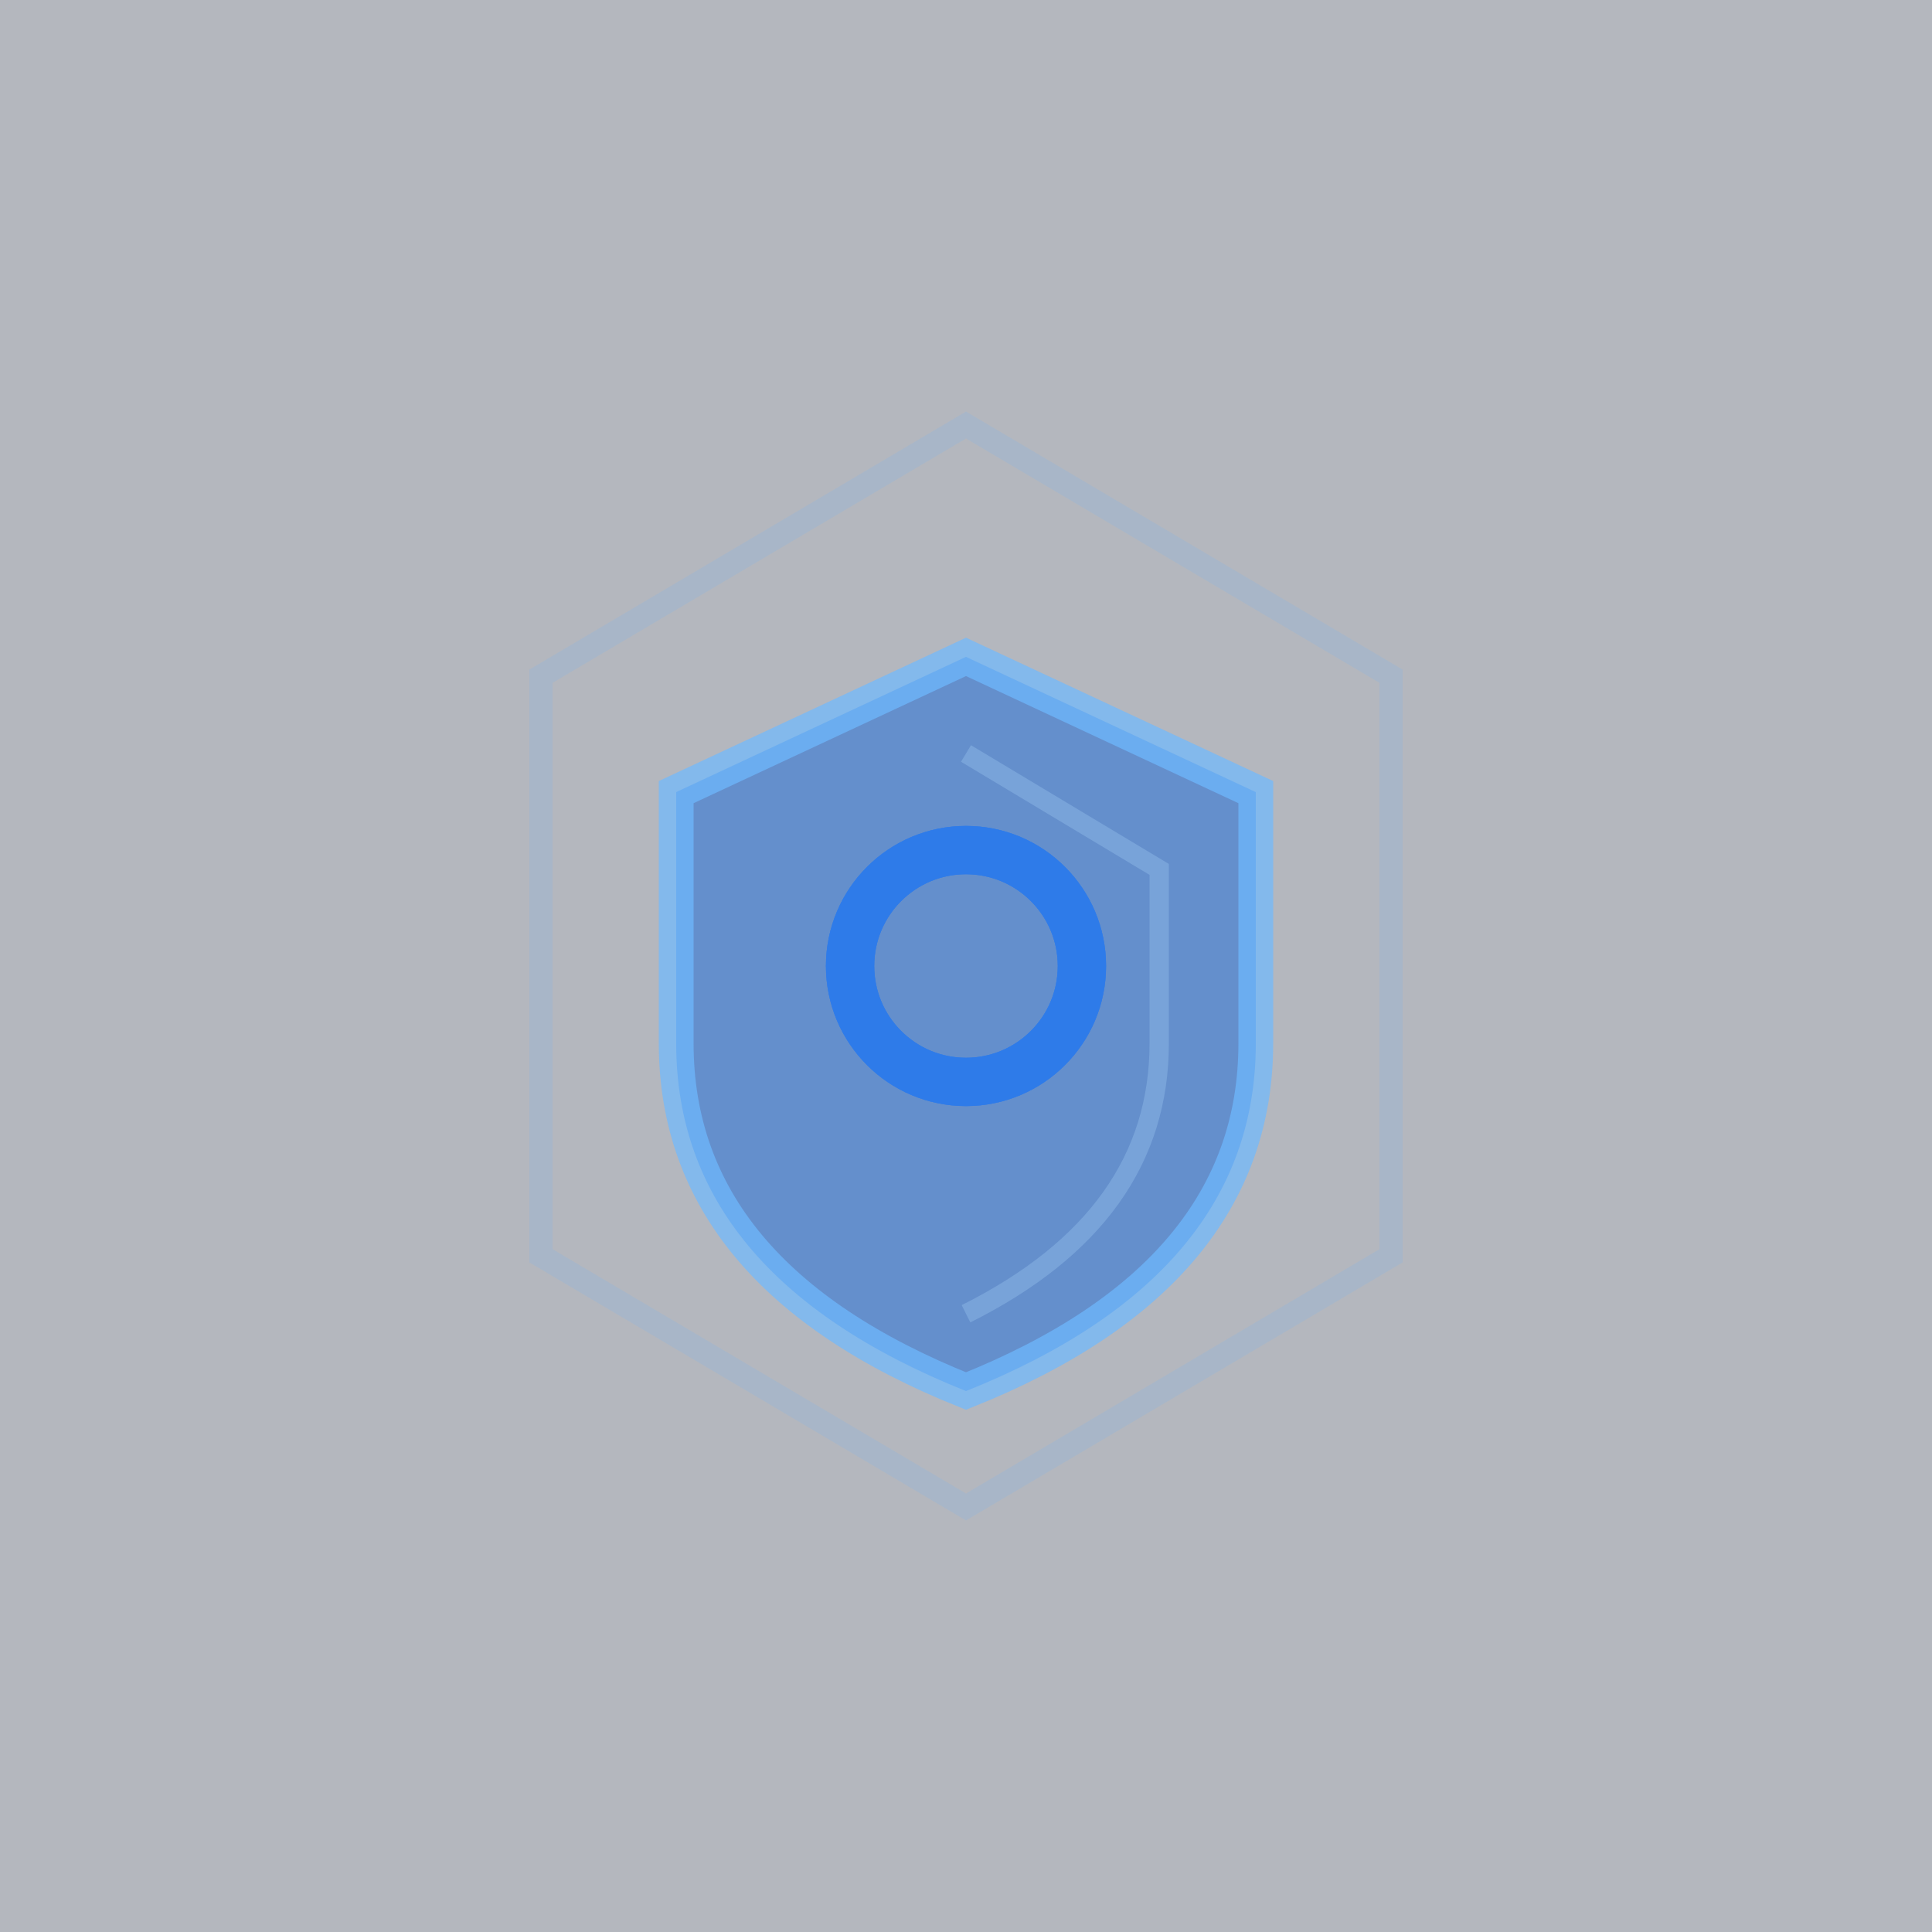
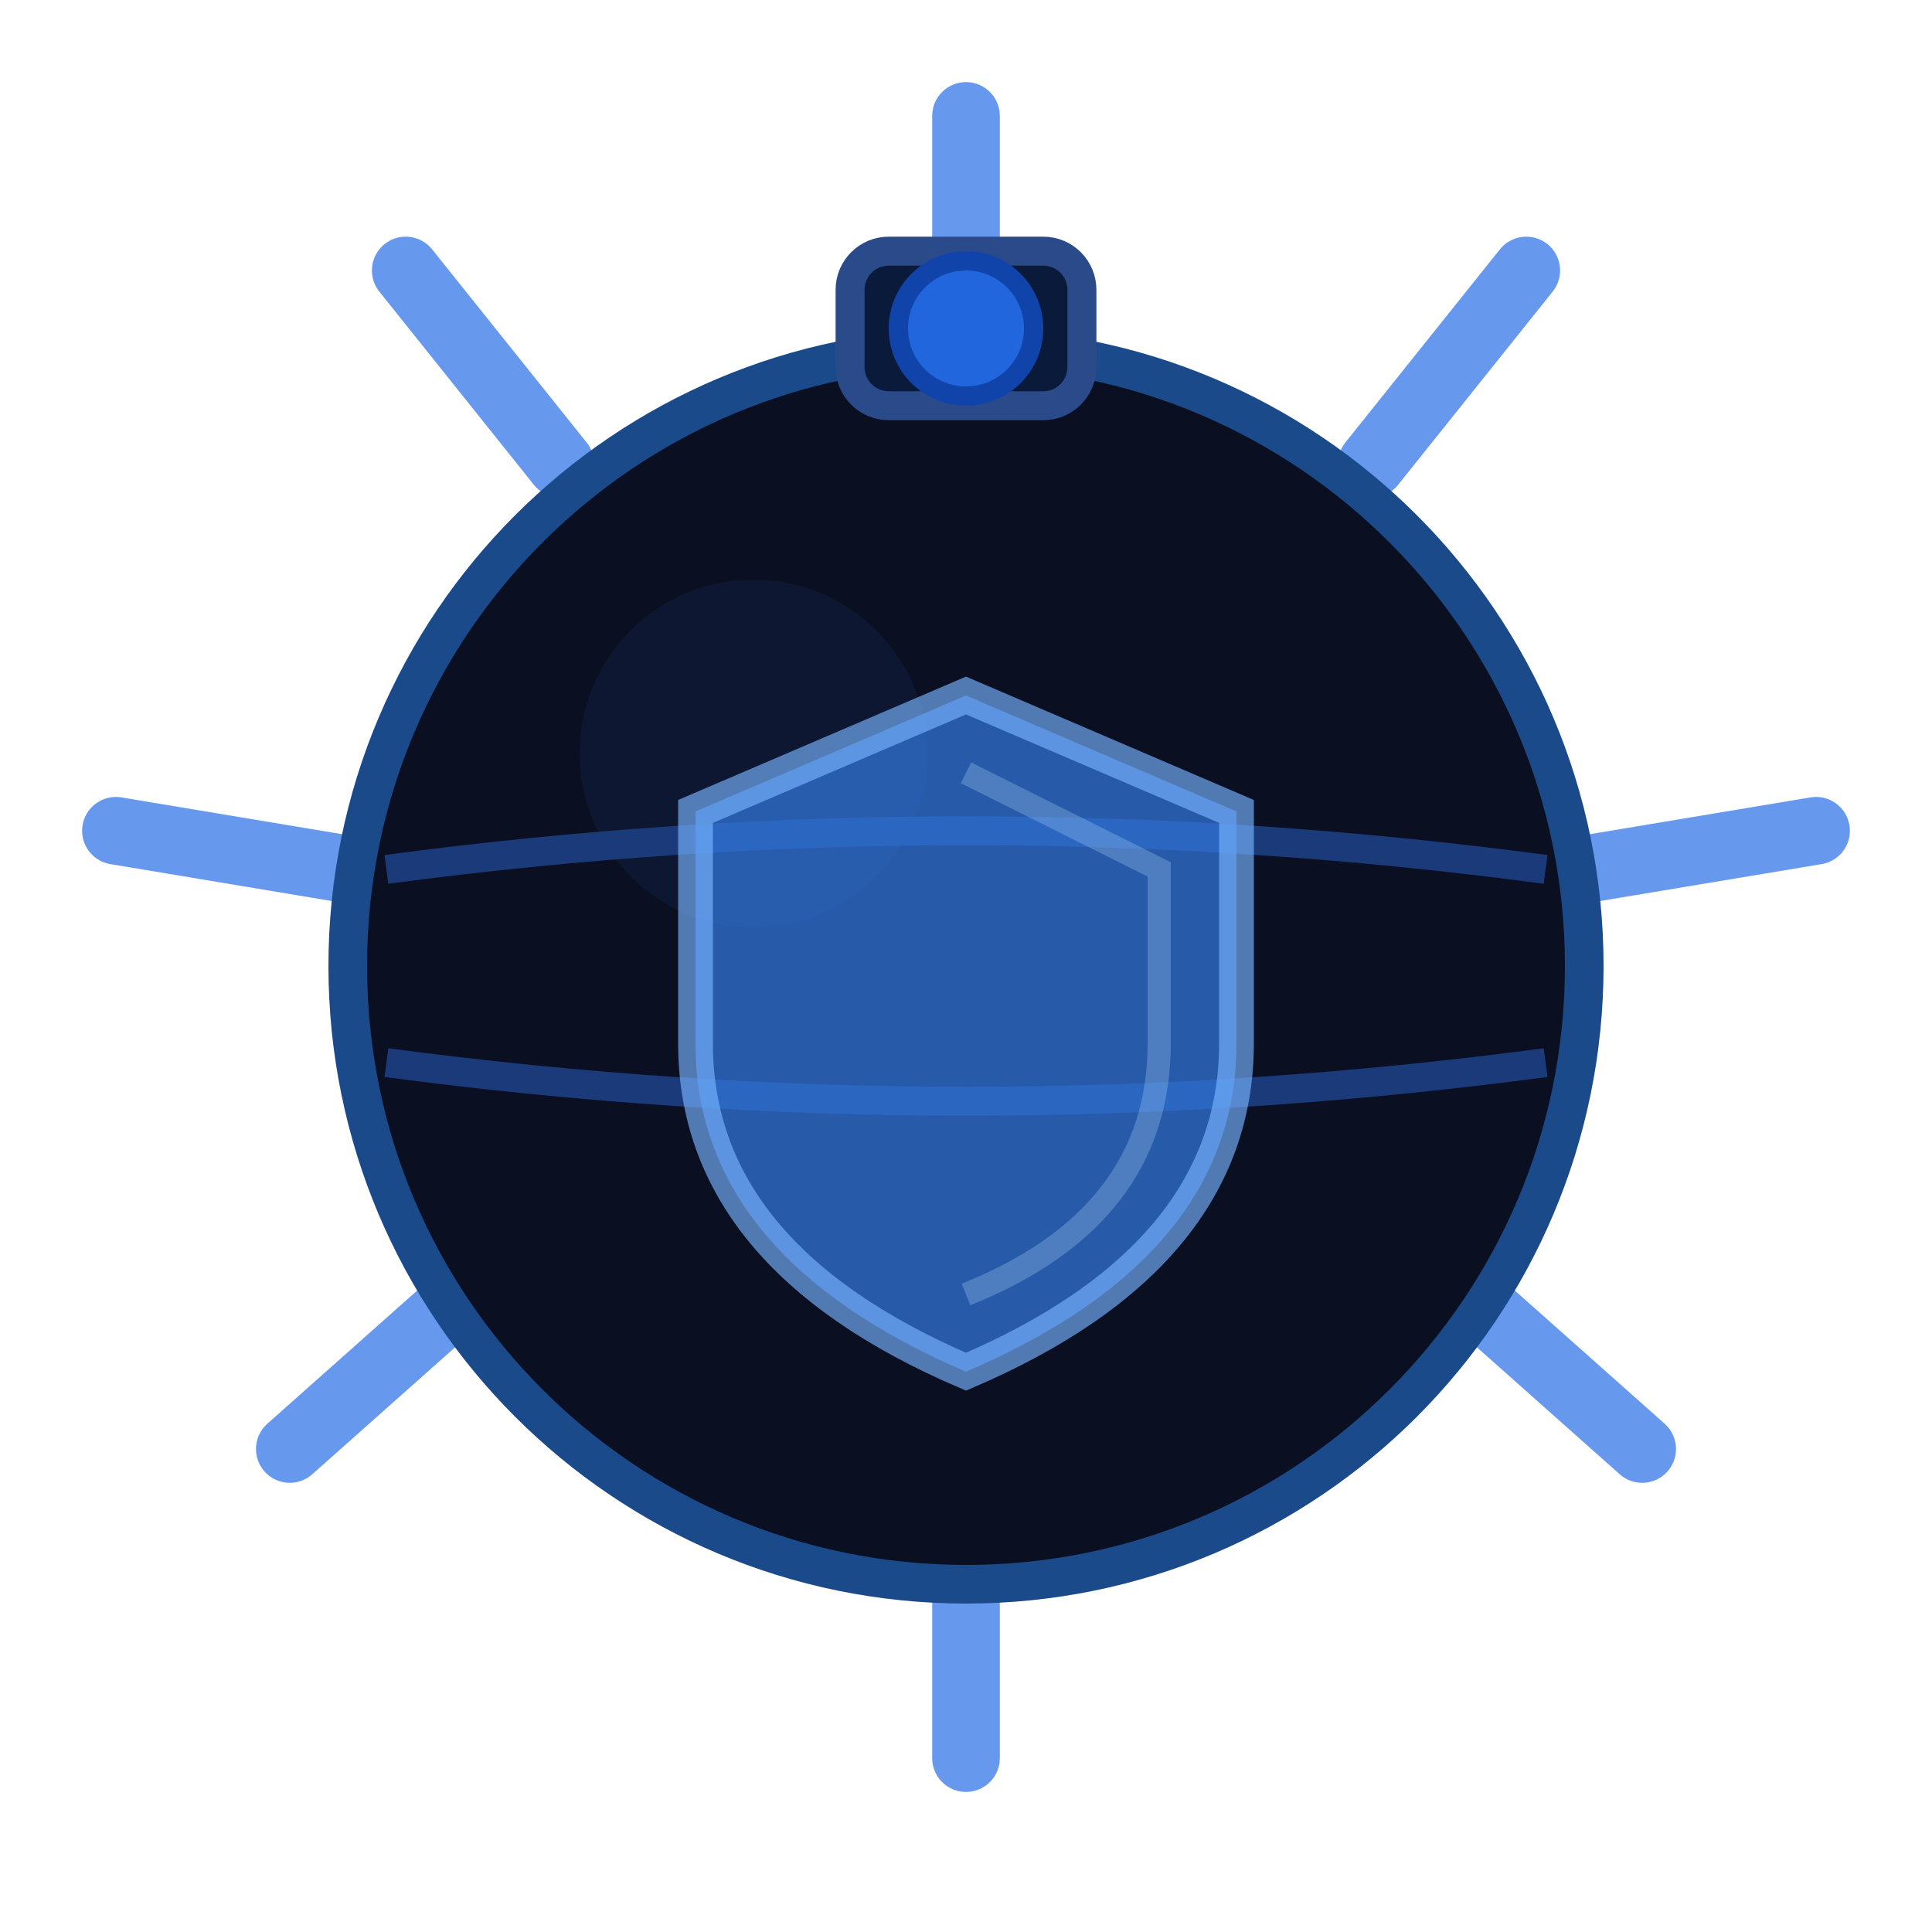
- <svg xmlns="http://www.w3.org/2000/svg" viewBox="0 0 100 100" preserveAspectRatio="xMidYMid slice">
-   <rect width="100" height="100" fill="rgba(4,14,38,0.30)" />
-   <circle cx="50" cy="50" r="6" fill="none" stroke="rgba(60,140,255,0.78)" stroke-width="2.5">
-     <animate attributeName="r" values="6;46" dur="2.8s" begin="0s" repeatCount="indefinite" />
-     <animate attributeName="opacity" values="0.88;0" dur="2.8s" begin="0s" repeatCount="indefinite" />
-     <animate attributeName="stroke-width" values="2.5;0.4" dur="2.8s" begin="0s" repeatCount="indefinite" />
-   </circle>
-   <circle cx="50" cy="50" r="6" fill="none" stroke="rgba(60,140,255,0.78)" stroke-width="2.5">
-     <animate attributeName="r" values="6;46" dur="2.8s" begin="-0.93s" repeatCount="indefinite" />
-     <animate attributeName="opacity" values="0.88;0" dur="2.8s" begin="-0.93s" repeatCount="indefinite" />
-     <animate attributeName="stroke-width" values="2.5;0.4" dur="2.8s" begin="-0.93s" repeatCount="indefinite" />
-   </circle>
-   <circle cx="50" cy="50" r="6" fill="none" stroke="rgba(60,140,255,0.78)" stroke-width="2.5">
-     <animate attributeName="r" values="6;46" dur="2.8s" begin="-1.87s" repeatCount="indefinite" />
-     <animate attributeName="opacity" values="0.88;0" dur="2.8s" begin="-1.87s" repeatCount="indefinite" />
-     <animate attributeName="stroke-width" values="2.5;0.4" dur="2.8s" begin="-1.87s" repeatCount="indefinite" />
-   </circle>
-   <polygon points="50,22 72,35 72,65 50,78 28,65 28,35" fill="none" stroke="rgba(100,180,255,0.16)" stroke-width="1.2">
-     <animateTransform attributeName="transform" type="rotate" values="0 50 50;360 50 50" dur="14s" repeatCount="indefinite" />
-   </polygon>
-   <path d="M50 34 L65 41 L65 54 Q65 66 50 72 Q35 66 35 54 L35 41 Z" fill="rgba(35,110,215,0.55)" stroke="rgba(110,185,255,0.70)" stroke-width="1.8">
-     <animate attributeName="opacity" values="0.45;0.85;0.45" dur="2.4s" repeatCount="indefinite" />
-   </path>
-   <path d="M50 39 L60 45 L60 54 Q60 63 50 68" fill="none" stroke="rgba(180,225,255,0.25)" stroke-width="1" />
+ <svg xmlns="http://www.w3.org/2000/svg" viewBox="0 0 100 100">
+   <line x1="50" y1="18" x2="50" y2="6" stroke="#6699ee" stroke-width="3.5" stroke-linecap="round" />
+   <line x1="71" y1="24" x2="79" y2="14" stroke="#6699ee" stroke-width="3.5" stroke-linecap="round" />
+   <line x1="82" y1="45" x2="94" y2="43" stroke="#6699ee" stroke-width="3.5" stroke-linecap="round" />
+   <line x1="76" y1="67" x2="85" y2="75" stroke="#6699ee" stroke-width="3.5" stroke-linecap="round" />
+   <line x1="50" y1="79" x2="50" y2="91" stroke="#6699ee" stroke-width="3.5" stroke-linecap="round" />
+   <line x1="24" y1="67" x2="15" y2="75" stroke="#6699ee" stroke-width="3.5" stroke-linecap="round" />
+   <line x1="18" y1="45" x2="6" y2="43" stroke="#6699ee" stroke-width="3.5" stroke-linecap="round" />
+   <line x1="29" y1="24" x2="21" y2="14" stroke="#6699ee" stroke-width="3.5" stroke-linecap="round" />
+   <circle cx="50" cy="50" r="32" fill="#0a0f22" stroke="#1a4a8a" stroke-width="2" />
+   <circle cx="39" cy="39" r="9" fill="rgba(80,140,255,0.07)" />
+   <path d="M20 45 Q50 41 80 45" stroke="#1a3a7a" stroke-width="1.5" fill="none" />
+   <path d="M20 55 Q50 59 80 55" stroke="#1a3a7a" stroke-width="1.5" fill="none" />
+   <rect x="44" y="13" width="12" height="8" rx="2" fill="#0a1a3a" stroke="#2a4a8a" stroke-width="1.5" />
+   <circle cx="50" cy="17" r="3.5" fill="#2266dd" stroke="#1144aa" stroke-width="1" />
+   <path d="M50 36 L64 42 L64 54 Q64 65 50 71 Q36 65 36 54 L36 42 Z" fill="rgba(50,120,220,0.72)" stroke="rgba(120,180,255,0.65)" stroke-width="1.8" />
+   <path d="M50 40 L60 45 L60 54 Q60 63 50 67" fill="none" stroke="rgba(180,220,255,0.28)" stroke-width="1.2" />
</svg>
